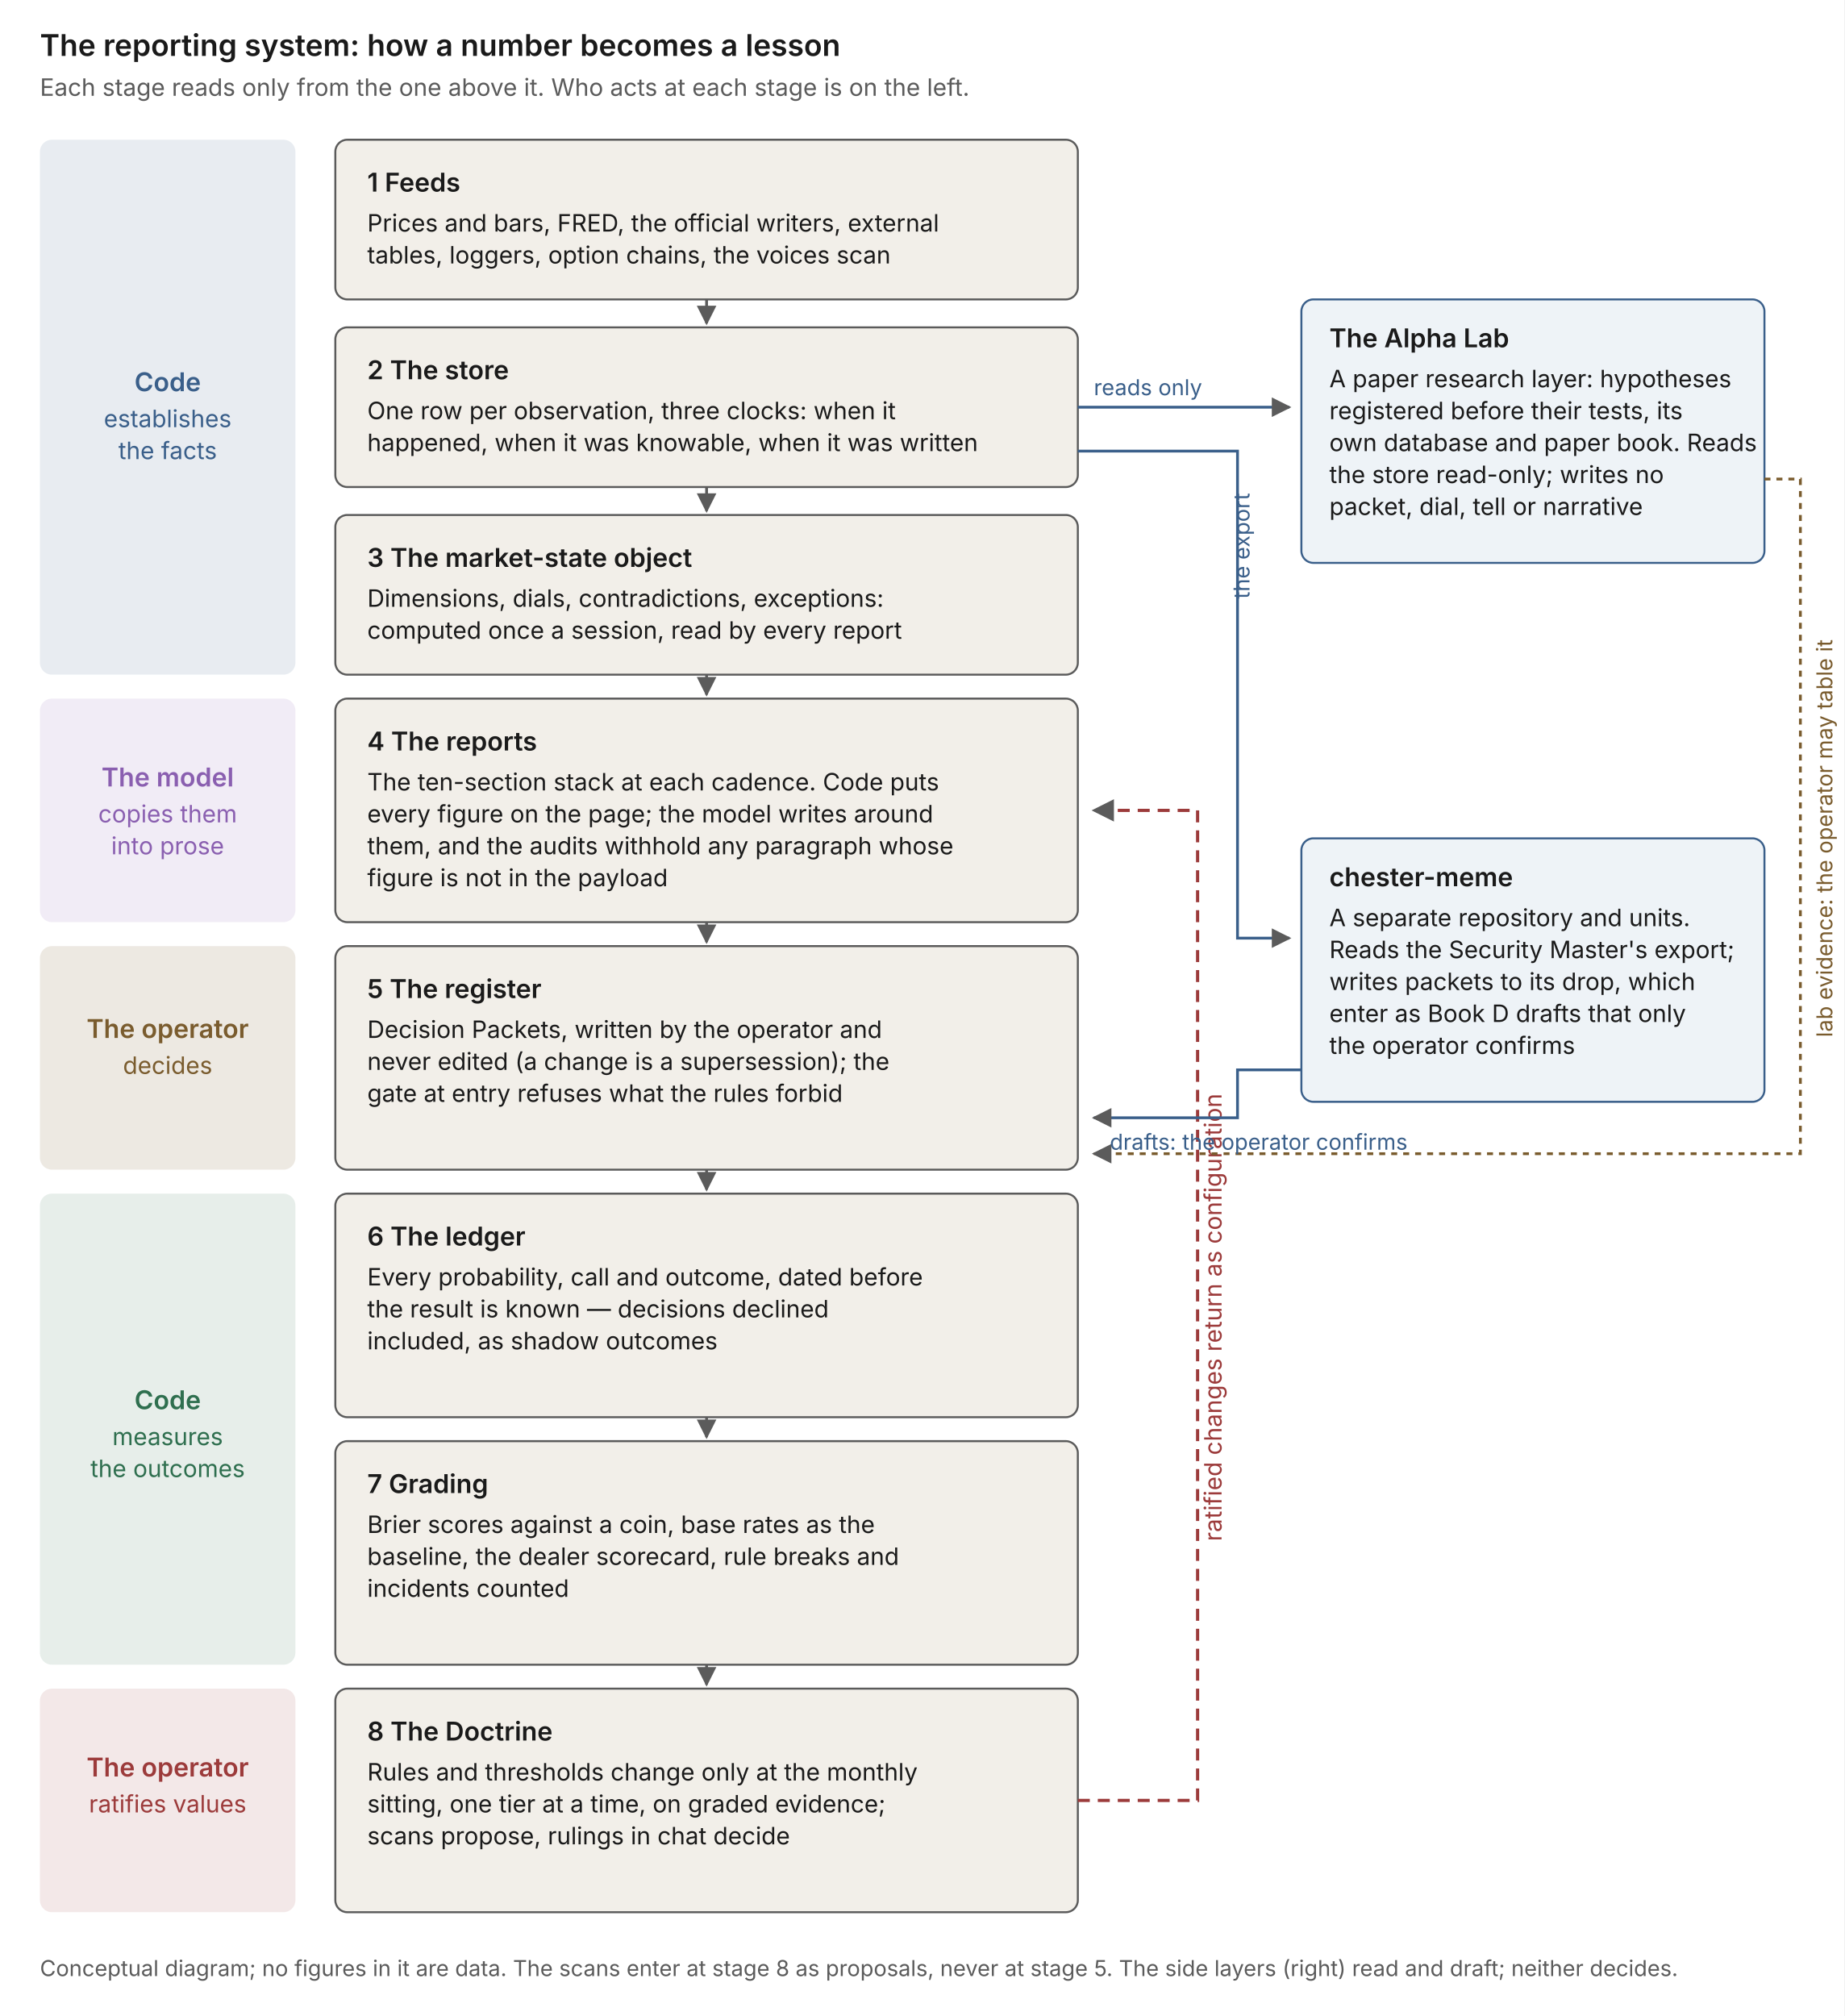
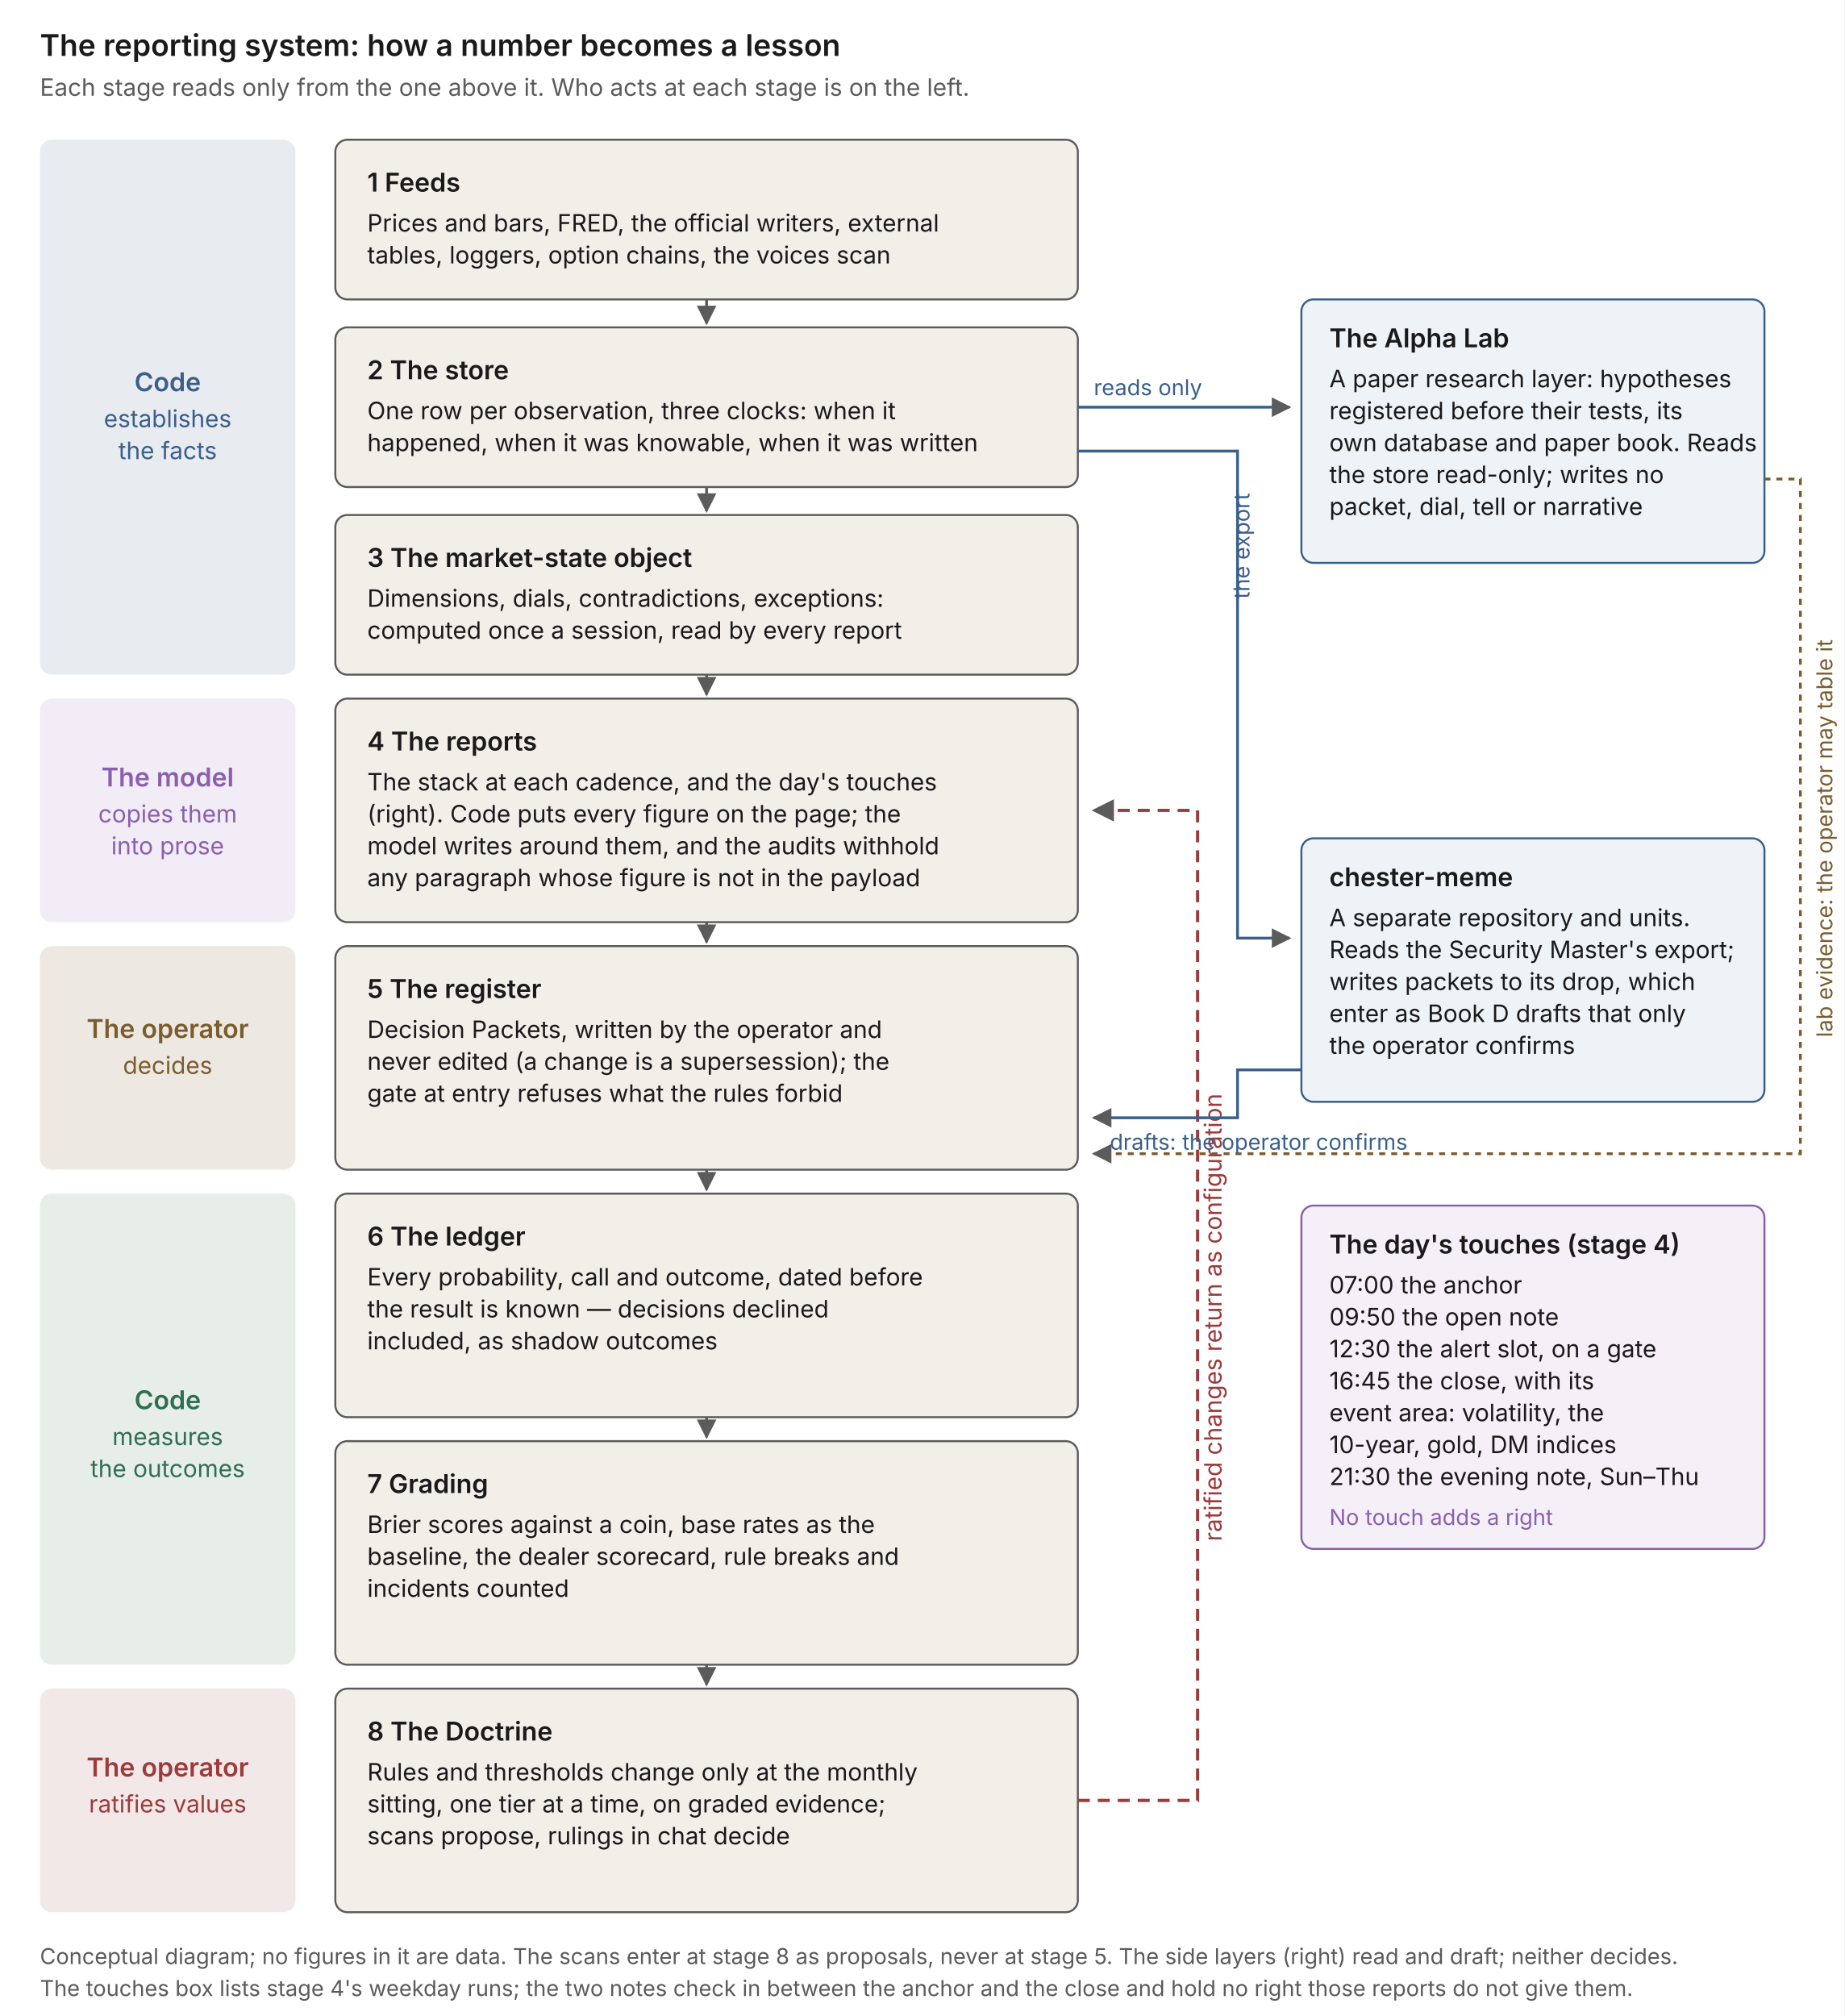
<svg xmlns="http://www.w3.org/2000/svg" viewBox="0 0 924 1010" width="100%" font-family="-apple-system,BlinkMacSystemFont,Segoe UI,sans-serif" font-size="13">
  <defs>
    <marker id="ah" viewBox="0 0 10 10" refX="9" refY="5" markerWidth="7" markerHeight="7" orient="auto-start-reverse">
      <path d="M0,0 L10,5 L0,10 z" fill="#5b5b5b" />
    </marker>
  </defs>
  <rect x="0" y="0" width="924" height="1010" fill="#fff" />
  <text x="20" y="28" font-weight="600" font-size="15" fill="#1a1a1a">The reporting system: how a number becomes a lesson</text>
  <text x="20" y="48" fill="#5b5b5b" font-size="12">Each stage reads only from the one above it. Who acts at each stage is on the left.</text>
  <rect x="20" y="70" width="128" height="268" rx="6" fill="#3a5f8a" opacity="0.12" />
  <text x="84" y="196" text-anchor="middle" font-weight="600" fill="#3a5f8a">Code</text>
  <text x="84" y="214" text-anchor="middle" fill="#3a5f8a" font-size="12">establishes</text>
  <text x="84" y="230" text-anchor="middle" fill="#3a5f8a" font-size="12">the facts</text>
  <rect x="20" y="350" width="128" height="112" rx="6" fill="#8a5fb0" opacity="0.12" />
  <text x="84" y="394" text-anchor="middle" font-weight="600" fill="#8a5fb0">The model</text>
  <text x="84" y="412" text-anchor="middle" fill="#8a5fb0" font-size="12">copies them</text>
  <text x="84" y="428" text-anchor="middle" fill="#8a5fb0" font-size="12">into prose</text>
  <rect x="20" y="474" width="128" height="112" rx="6" fill="#7a5c2e" opacity="0.14" />
  <text x="84" y="520" text-anchor="middle" font-weight="600" fill="#7a5c2e">The operator</text>
  <text x="84" y="538" text-anchor="middle" fill="#7a5c2e" font-size="12">decides</text>
  <rect x="20" y="598" width="128" height="236" rx="6" fill="#2f6f4f" opacity="0.12" />
  <text x="84" y="706" text-anchor="middle" font-weight="600" fill="#2f6f4f">Code</text>
  <text x="84" y="724" text-anchor="middle" fill="#2f6f4f" font-size="12">measures</text>
  <text x="84" y="740" text-anchor="middle" fill="#2f6f4f" font-size="12">the outcomes</text>
  <rect x="20" y="846" width="128" height="112" rx="6" fill="#9c3b3b" opacity="0.12" />
  <text x="84" y="890" text-anchor="middle" font-weight="600" fill="#9c3b3b">The operator</text>
  <text x="84" y="908" text-anchor="middle" fill="#9c3b3b" font-size="12">ratifies values</text>
  <g fill="#f2efe9" stroke="#5b5b5b" stroke-width="1">
    <rect x="168" y="70" width="372" height="80" rx="6" />
    <rect x="168" y="164" width="372" height="80" rx="6" />
    <rect x="168" y="258" width="372" height="80" rx="6" />
    <rect x="168" y="350" width="372" height="112" rx="6" />
    <rect x="168" y="474" width="372" height="112" rx="6" />
    <rect x="168" y="598" width="372" height="112" rx="6" />
    <rect x="168" y="722" width="372" height="112" rx="6" />
    <rect x="168" y="846" width="372" height="112" rx="6" />
  </g>
  <g fill="#1a1a1a">
    <text x="184" y="96" font-weight="600">1  Feeds</text>
    <text x="184" y="116" font-size="12">Prices and bars, FRED, the official writers, external</text>
    <text x="184" y="132" font-size="12">tables, loggers, option chains, the voices scan</text>
    <text x="184" y="190" font-weight="600">2  The store</text>
    <text x="184" y="210" font-size="12">One row per observation, three clocks: when it</text>
    <text x="184" y="226" font-size="12">happened, when it was knowable, when it was written</text>
    <text x="184" y="284" font-weight="600">3  The market-state object</text>
    <text x="184" y="304" font-size="12">Dimensions, dials, contradictions, exceptions:</text>
    <text x="184" y="320" font-size="12">computed once a session, read by every report</text>
    <text x="184" y="376" font-weight="600">4  The reports</text>
-     <text x="184" y="396" font-size="12">The ten-section stack at each cadence. Code puts</text>
-     <text x="184" y="412" font-size="12">every figure on the page; the model writes around</text>
-     <text x="184" y="428" font-size="12">them, and the audits withhold any paragraph whose</text>
-     <text x="184" y="444" font-size="12">figure is not in the payload</text>
+     <text x="184" y="396" font-size="12">The stack at each cadence, and the day's touches</text>
+     <text x="184" y="412" font-size="12">(right). Code puts every figure on the page; the</text>
+     <text x="184" y="428" font-size="12">model writes around them, and the audits withhold</text>
+     <text x="184" y="444" font-size="12">any paragraph whose figure is not in the payload</text>
    <text x="184" y="500" font-weight="600">5  The register</text>
    <text x="184" y="520" font-size="12">Decision Packets, written by the operator and</text>
    <text x="184" y="536" font-size="12">never edited (a change is a supersession); the</text>
    <text x="184" y="552" font-size="12">gate at entry refuses what the rules forbid</text>
    <text x="184" y="624" font-weight="600">6  The ledger</text>
    <text x="184" y="644" font-size="12">Every probability, call and outcome, dated before</text>
    <text x="184" y="660" font-size="12">the result is known — decisions declined</text>
    <text x="184" y="676" font-size="12">included, as shadow outcomes</text>
    <text x="184" y="748" font-weight="600">7  Grading</text>
    <text x="184" y="768" font-size="12">Brier scores against a coin, base rates as the</text>
    <text x="184" y="784" font-size="12">baseline, the dealer scorecard, rule breaks and</text>
    <text x="184" y="800" font-size="12">incidents counted</text>
    <text x="184" y="872" font-weight="600">8  The Doctrine</text>
    <text x="184" y="892" font-size="12">Rules and thresholds change only at the monthly</text>
    <text x="184" y="908" font-size="12">sitting, one tier at a time, on graded evidence;</text>
    <text x="184" y="924" font-size="12">scans propose, rulings in chat decide</text>
  </g>
  <g stroke="#5b5b5b" stroke-width="1.4" fill="none" marker-end="url(#ah)">
    <line x1="354" y1="150" x2="354" y2="162" />
    <line x1="354" y1="244" x2="354" y2="256" />
    <line x1="354" y1="338" x2="354" y2="348" />
    <line x1="354" y1="462" x2="354" y2="472" />
    <line x1="354" y1="586" x2="354" y2="596" />
    <line x1="354" y1="710" x2="354" y2="720" />
    <line x1="354" y1="834" x2="354" y2="844" />
  </g>
  <path d="M540,902 L600,902 L600,406 L548,406" stroke="#9c3b3b" stroke-width="1.6" fill="none" stroke-dasharray="6 4" marker-end="url(#ah)" />
  <text x="612" y="660" fill="#9c3b3b" font-size="12" transform="rotate(-90 612 660)" text-anchor="middle">ratified changes return as configuration</text>
  <g fill="#eef3f7" stroke="#3a5f8a" stroke-width="1">
    <rect x="652" y="150" width="232" height="132" rx="6" />
    <rect x="652" y="420" width="232" height="132" rx="6" />
  </g>
  <g fill="#1a1a1a">
    <text x="666" y="174" font-weight="600">The Alpha Lab</text>
    <text x="666" y="194" font-size="12">A paper research layer: hypotheses</text>
    <text x="666" y="210" font-size="12">registered before their tests, its</text>
    <text x="666" y="226" font-size="12">own database and paper book. Reads</text>
    <text x="666" y="242" font-size="12">the store read-only; writes no</text>
    <text x="666" y="258" font-size="12">packet, dial, tell or narrative</text>
    <text x="666" y="444" font-weight="600">chester-meme</text>
    <text x="666" y="464" font-size="12">A separate repository and units.</text>
    <text x="666" y="480" font-size="12">Reads the Security Master's export;</text>
    <text x="666" y="496" font-size="12">writes packets to its drop, which</text>
    <text x="666" y="512" font-size="12">enter as Book D drafts that only</text>
    <text x="666" y="528" font-size="12">the operator confirms</text>
  </g>
  <g stroke="#3a5f8a" stroke-width="1.4" fill="none" marker-end="url(#ah)">
    <path d="M540,204 L646,204" />
    <path d="M540,226 L620,226 L620,470 L646,470" />
    <path d="M652,536 L620,536 L620,560 L548,560" />
  </g>
  <g stroke="#7a5c2e" stroke-width="1.4" fill="none" stroke-dasharray="3 3" marker-end="url(#ah)">
    <path d="M884,240 L902,240 L902,578 L548,578" />
  </g>
  <g font-size="11" fill="#3a5f8a">
    <text x="548" y="198">reads only</text>
    <text x="626" y="300" transform="rotate(-90 626 300)">the export</text>
    <text x="556" y="576">drafts: the operator confirms</text>
  </g>
  <text x="918" y="420" font-size="11" fill="#7a5c2e" transform="rotate(-90 918 420)" text-anchor="middle">lab evidence: the operator may table it</text>
-   <text x="20" y="990" fill="#5b5b5b" font-size="11">Conceptual diagram; no figures in it are data. The scans enter at stage 8 as proposals, never at stage 5. The side layers (right) read and draft; neither decides.</text>
+   <rect x="652" y="604" width="232" height="172" rx="6" fill="#f5f0f8" stroke="#8a5fb0" stroke-width="1" />
+   <g fill="#1a1a1a">
+     <text x="666" y="628" font-weight="600">The day's touches (stage 4)</text>
+     <text x="666" y="648" font-size="12">07:00  the anchor</text>
+     <text x="666" y="664" font-size="12">09:50  the open note</text>
+     <text x="666" y="680" font-size="12">12:30  the alert slot, on a gate</text>
+     <text x="666" y="696" font-size="12">16:45  the close, with its</text>
+     <text x="666" y="712" font-size="12">event area: volatility, the</text>
+     <text x="666" y="728" font-size="12">10-year, gold, DM indices</text>
+     <text x="666" y="744" font-size="12">21:30  the evening note, Sun–Thu</text>
+     <text x="666" y="764" font-size="11" fill="#8a5fb0">No touch adds a right</text>
+   </g>
+   <text x="20" y="984" fill="#5b5b5b" font-size="11">Conceptual diagram; no figures in it are data. The scans enter at stage 8 as proposals, never at stage 5. The side layers (right) read and draft; neither decides.</text>
+   <text x="20" y="1000" fill="#5b5b5b" font-size="11">The touches box lists stage 4's weekday runs; the two notes check in between the anchor and the close and hold no right those reports do not give them.</text>
</svg>
